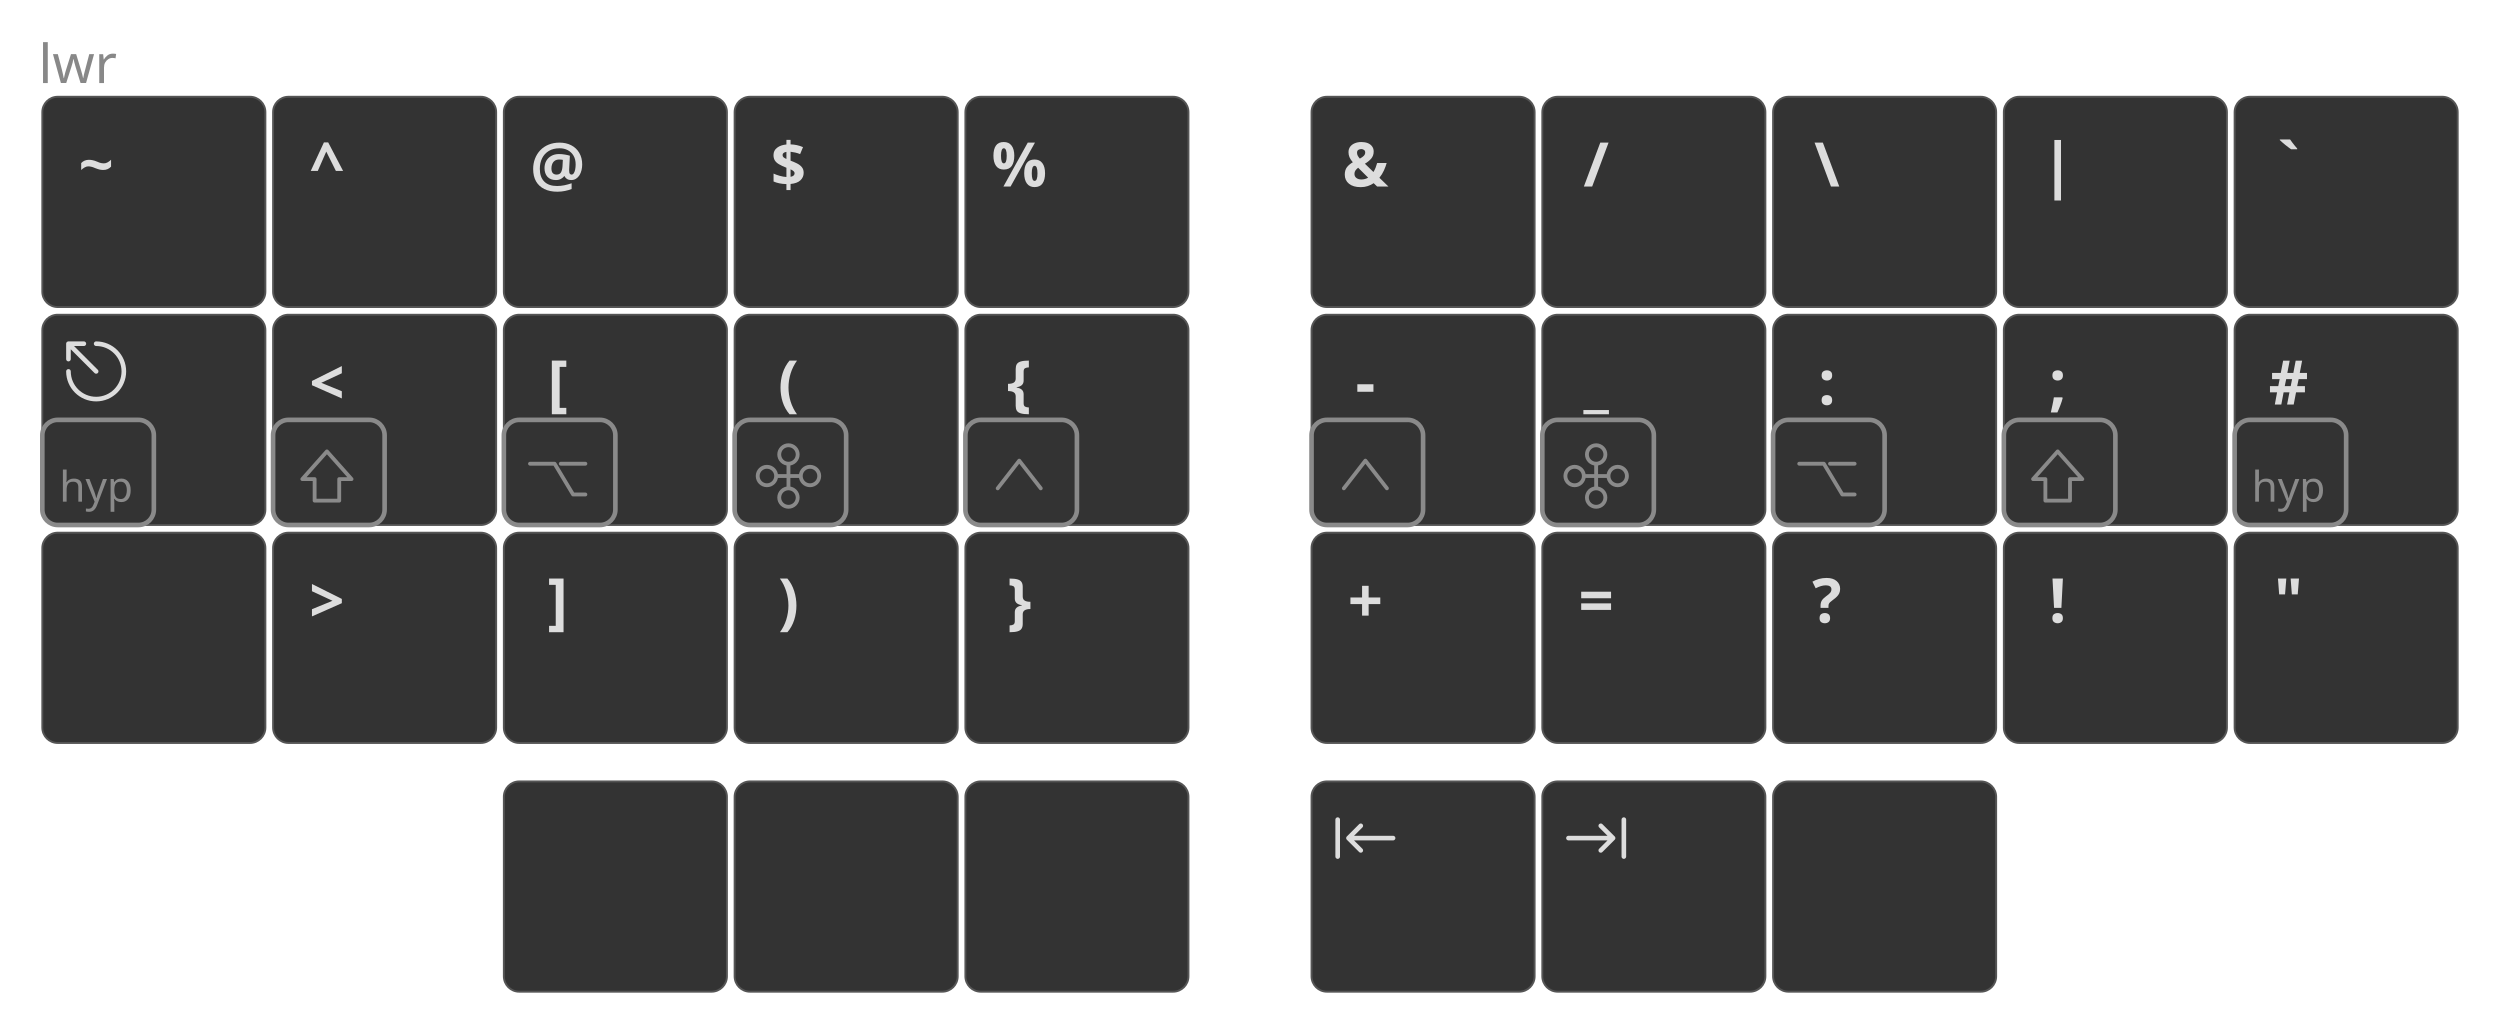
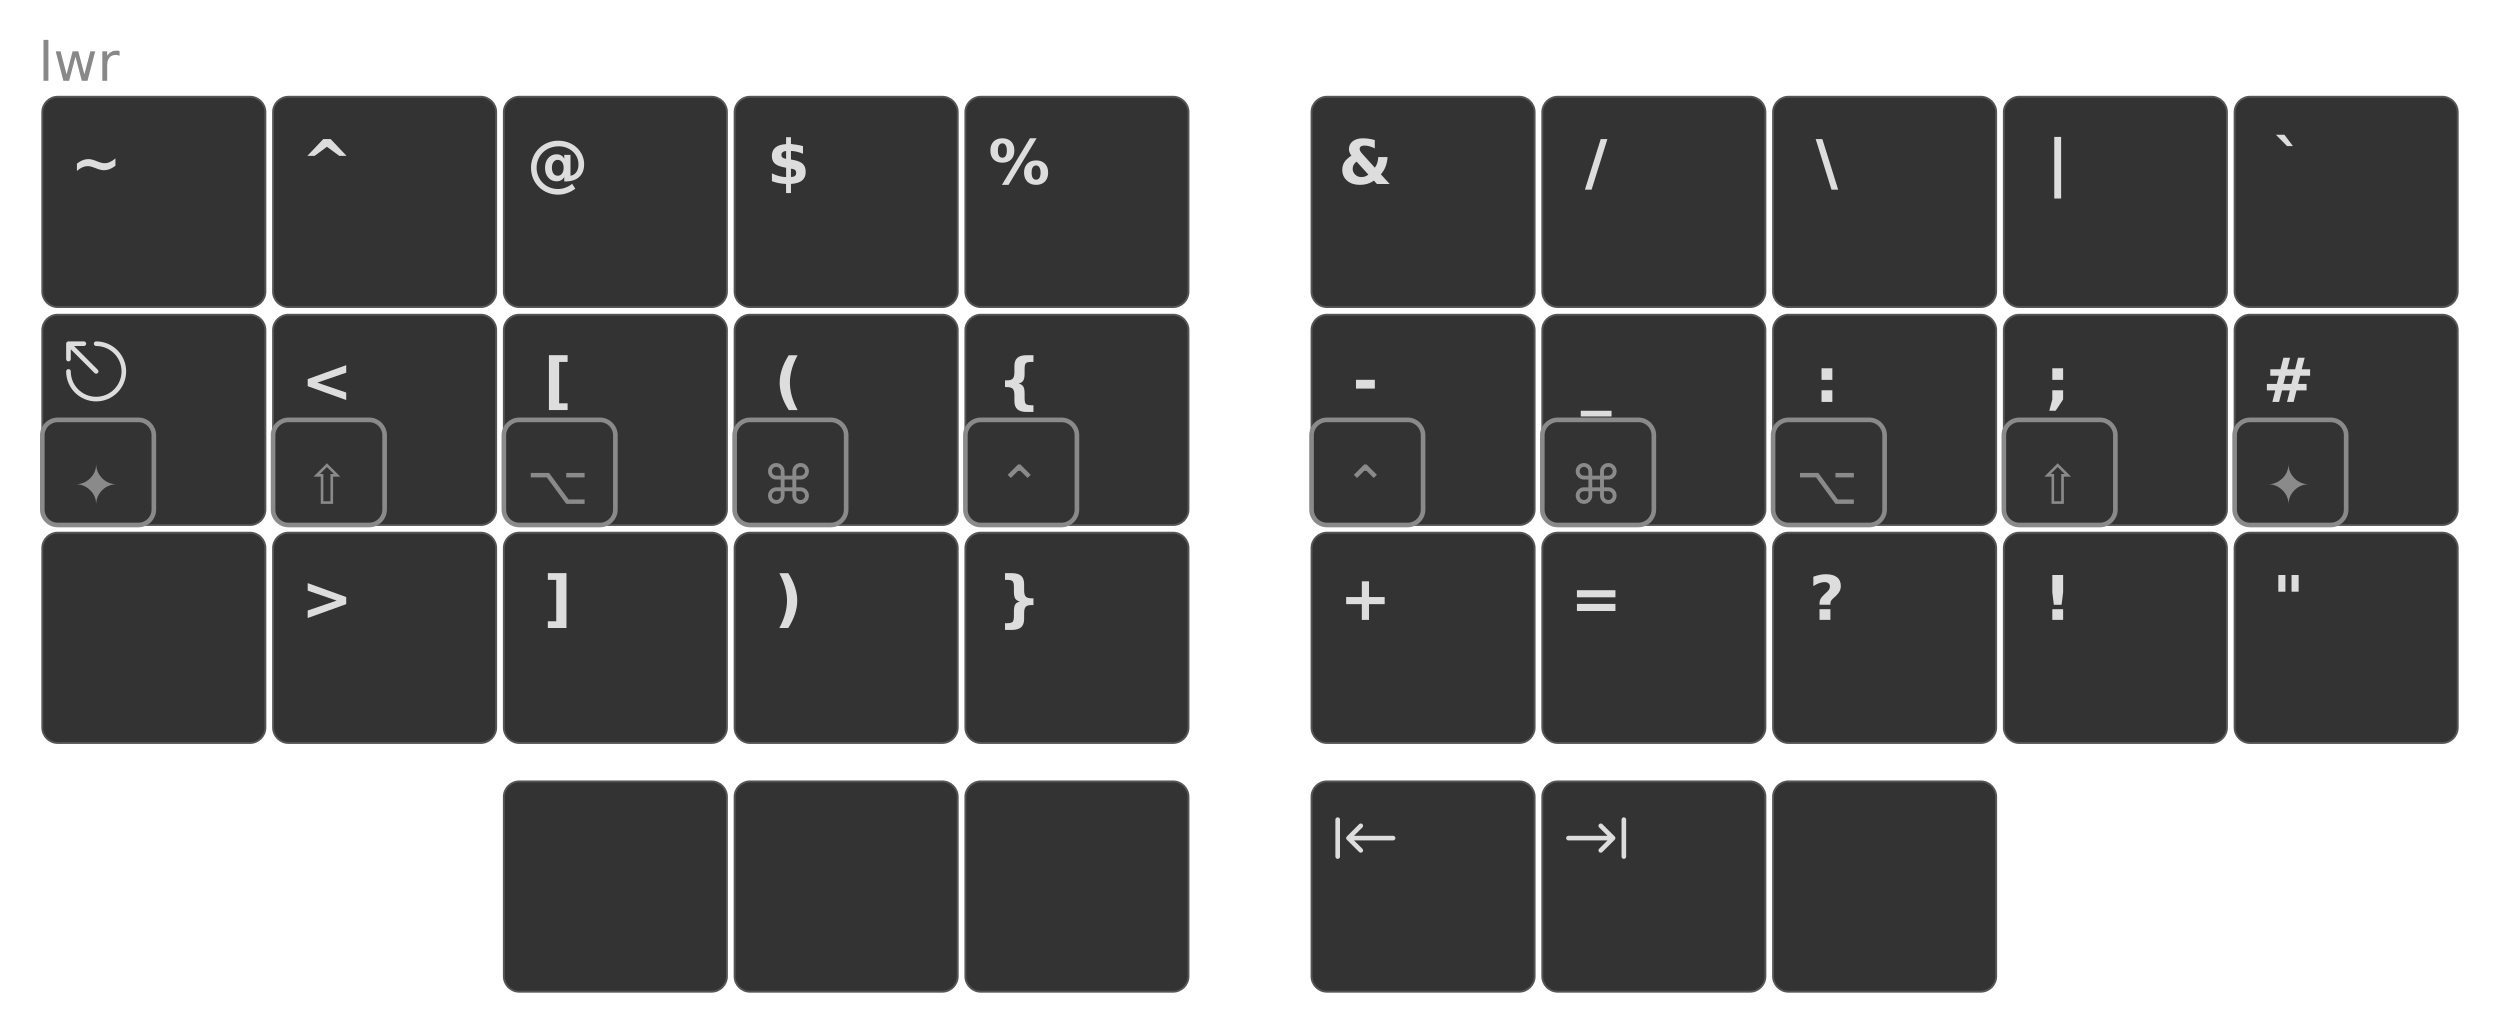
<svg xmlns="http://www.w3.org/2000/svg" class="keymap" width="650" height="267" viewBox="-10 -24 650.0 266.68">
-   <style>svg.keymap { background: #1e1e2e; font-family: sans-serif; }
+   <style>/* Cairo has no font fallback; DejaVu Sans has ⌘ ⌥ ⌃ ⇧ ✦ ⇊ ⇈. */
+     svg.keymap { background: #1e1e2e;
+                  font-family: "DejaVu Sans", "Segoe UI Symbol",
+                               "Apple Symbols", sans-serif; }
    rect.keycap { fill: #333333; stroke: #555555; stroke-width: 0.5px; }
    text { fill: #c8c8c8; text-anchor: middle; dominant-baseline: central; }
    text.base { font-size: 16px; font-weight: 600; fill: #dddddd; }
    text.hold { font-size: 11px; }
    text.sym { font-size: 13px; fill: #9999ff; }
    text.num { font-size: 13px; fill: #ee9944; }
    text.oneshot { font-size: 12px; font-weight: 600; }
    use.glyph { fill: none; stroke: #c8c8c8; stroke-width: 2.5px;
                stroke-linecap: round; stroke-linejoin: round; }
    use.glyph.base { stroke: #dddddd; stroke-width: 3px; }
    use.glyph.sym { stroke: #9999ff; }
    use.glyph.num { stroke: #ee9944; }
    use.glyph.hold.tap-preferred.mod { stroke: #8a8a8a; }
    use.glyph.hold.hold-preferred.mod, use.glyph.oneshot.mod { stroke: #d0d0d0; }
    use.glyph.hold.hold-preferred.sym, use.glyph.oneshot.sym,
    use.glyph.hold.hold-preferred.nav, use.glyph.oneshot.nav { stroke: #1a1a1a; }
    use.glyph.hold.tap-preferred.sym { stroke: #9999ff; }
    use.glyph.hold.tap-preferred.nav { stroke: #ee9944; }
    rect.hold-box { stroke-width: 1.2px; }
    rect.hold-box.tap-preferred.mod { fill: none; stroke: #8a8a8a; }
    rect.hold-box.tap-preferred.sym { fill: none; stroke: #9999ff; }
    rect.hold-box.tap-preferred.nav { fill: none; stroke: #ee9944; }
    rect.hold-box.hold-preferred.mod { fill: #4a4a4a; stroke: #4a4a4a; }
    rect.hold-box.hold-preferred.sym { fill: #6666bb; stroke: #6666bb; }
    rect.hold-box.hold-preferred.nav { fill: #aa7755; stroke: #aa7755; }
    rect.hold-box.oneshot.mod { fill: #4a4a4a; stroke: #4a4a4a; }
    rect.hold-box.oneshot.sym { fill: #6666bb; stroke: #6666bb; }
    rect.hold-box.oneshot.nav { fill: #aa7755; stroke: #aa7755; }
    text.hold.hold-preferred.mod, text.oneshot.mod { fill: #d0d0d0; font-weight: 700; }
    text.hold.hold-preferred.sym, text.oneshot.sym,
    text.hold.hold-preferred.nav, text.oneshot.nav { fill: #1a1a1a; font-weight: 700; }
    text.hold.tap-preferred { fill: #8a8a8a; }
+     text.hold.symbol { font-size: 14px; }
+     text.oneshot.symbol { font-size: 16px; }
    text.title { font-size: 14px; fill: #888888; text-anchor: start; }</style>
  <defs>
    <path id="glyph_backspace" class="symbol" transform="scale(0.4) translate(-24,-30)" d="M22,19l10,10 M22,29l10-10 M6,24l10,13h26v-26h-26z" />
    <path id="glyph_delete-word" class="symbol" transform="scale(0.4) translate(-24,-30)" d="M22,19l10,10 M22,29l10-10 M6,24l10,13h26v-26h-26z M6,17l-6,7,6,7" />
    <path id="glyph_return" class="symbol" transform="scale(0.4) translate(-24,-30)" d="M42,13V27H6 m8-8l-8,8l8,8" />
    <path id="glyph_space" class="symbol" transform="scale(0.4) translate(-24,-30)" d="M42,24V32H6V24" />
    <path id="glyph_escape" class="symbol" transform="scale(0.4) translate(-24,-30)" d="M24,24l-18-18 m0,10v-10h10 M24,6A18,18,0,1,1,6,24" />
    <path id="glyph_up" class="symbol" transform="scale(0.4) translate(-24,-30)" d="M24,42v-36 m-8,6l8-8l8,8" />
    <path id="glyph_down" class="symbol" transform="scale(0.4) translate(-24,-30)" d="M24,6v36 m-8,-6l8,8l8-8" />
    <path id="glyph_left" class="symbol" transform="scale(0.4) translate(-24,-30)" d="M42,24h-36 m6-8l-8,8l8,8" />
    <path id="glyph_right" class="symbol" transform="scale(0.4) translate(-24,-30)" d="M6,24h36 m-6-8l8,8l-8,8" />
    <path id="glyph_tab" class="symbol" transform="scale(0.4) translate(-24,-30)" d="M6,24h27 m-6-8l8,8l-8,8 M42,12V36" />
    <path id="glyph_btab" class="symbol" transform="scale(0.4) translate(-24,-30)" d="M42,24h-27 m6-8l-8,8l8,8 M6,12V36" />
    <path id="glyph_home" class="symbol" transform="scale(0.4) translate(-24,-30)" d="M42,42l-28-28 m0,10v-10h10 m8-8h-26v26" />
    <path id="glyph_end" class="symbol" transform="scale(0.4) translate(-24,-30)" d="M6,6l28,28 m0-10v10h-10 m-8,8h26v-26" />
    <path id="glyph_word-right" class="symbol" transform="scale(0.4) translate(-24,-30)" d="M8,13l10,11-10,11 M24,13l10,11-10,11" />
    <path id="glyph_word-left" class="symbol" transform="scale(0.4) translate(-24,-30)" d="M40,13l-10,11,10,11 M24,13l-10,11,10,11" />
    <path id="glyph_hist-fwd" class="symbol" transform="scale(0.4) translate(-24,-30)" d="M10,32A16,14,0,1,0,36,18 m-2,-8l2,8l-8,2" />
    <path id="glyph_hist-back" class="symbol" transform="scale(0.4) translate(-24,-30)" d="M38,32A16,14,0,1,1,12,18 m2,-8l-2,8l8,2" />
-     <path id="glyph_lwr" class="symbol" transform="scale(0.4) translate(-24,-30)" d="M10,10l14,14 14,-14 M10,24l14,14 14,-14" />
-     <path id="glyph_rse" class="symbol" transform="scale(0.4) translate(-24,-30)" d="M10,24l14,-14 14,14 M10,38l14,-14 14,14" />
-     <path id="glyph_shift" class="symbol" transform="scale(0.4) translate(-24,-30)" d="M24,8 L40,26 H32 V40 H16 V26 H8 Z" />
-     <path id="glyph_ctrl" class="symbol" transform="scale(0.4) translate(-24,-30)" d="M10,32 L24,14 L38,32" />
-     <path id="glyph_alt" class="symbol" transform="scale(0.4) translate(-24,-30)" d="M6,16 H22 L34,36 H42 M26,16 H42" />
-     <path id="glyph_cmd" class="symbol" transform="scale(0.4) translate(-24,-30)" d="M24,17v14 M17,24h14 M24,10m-6,0a6,6 0 1,0 12,0a6,6 0 1,0 -12,0 M24,38m-6,0a6,6 0 1,0 12,0a6,6 0 1,0 -12,0 M10,24m-6,0a6,6 0 1,0 12,0a6,6 0 1,0 -12,0 M38,24m-6,0a6,6 0 1,0 12,0a6,6 0 1,0 -12,0" />
+     <path id="glyph_bluetooth" class="symbol" transform="scale(0.4) translate(-24,-30)" d="M12,16 L36,32 L24,40 L24,8 L36,16 L12,32" />
  </defs>
  <text class="title" x="0" y="-8">lwr</text>
  <g transform="translate(0.00,0.00)">
    <rect class="keycap" x="1.0" y="1.0" width="58.0" height="54.67" rx="4.0" ry="4.0" />
    <text class="base" x="15.0" y="18.134">~</text>
  </g>
  <g transform="translate(60.00,0.00)">
    <rect class="keycap" x="1.0" y="1.0" width="58.0" height="54.67" rx="4.0" ry="4.0" />
    <text class="base" x="15.0" y="18.134">^</text>
  </g>
  <g transform="translate(120.00,0.00)">
    <rect class="keycap" x="1.0" y="1.0" width="58.0" height="54.67" rx="4.0" ry="4.0" />
    <text class="base" x="15.0" y="18.134">@</text>
  </g>
  <g transform="translate(180.00,0.00)">
    <rect class="keycap" x="1.0" y="1.0" width="58.0" height="54.67" rx="4.0" ry="4.0" />
    <text class="base" x="15.0" y="18.134">$</text>
  </g>
  <g transform="translate(240.00,0.00)">
    <rect class="keycap" x="1.0" y="1.0" width="58.0" height="54.67" rx="4.0" ry="4.0" />
    <text class="base" x="15.0" y="18.134">%</text>
  </g>
  <g transform="translate(330.00,0.00)">
    <rect class="keycap" x="1.0" y="1.0" width="58.0" height="54.67" rx="4.0" ry="4.0" />
    <text class="base" x="15.0" y="18.134">&amp;</text>
  </g>
  <g transform="translate(390.00,0.00)">
    <rect class="keycap" x="1.0" y="1.0" width="58.0" height="54.67" rx="4.0" ry="4.0" />
    <text class="base" x="15.0" y="18.134">/</text>
  </g>
  <g transform="translate(450.00,0.00)">
    <rect class="keycap" x="1.0" y="1.0" width="58.0" height="54.67" rx="4.0" ry="4.0" />
    <text class="base" x="15.0" y="18.134">\</text>
  </g>
  <g transform="translate(510.00,0.00)">
    <rect class="keycap" x="1.0" y="1.0" width="58.0" height="54.67" rx="4.0" ry="4.0" />
    <text class="base" x="15.0" y="18.134">|</text>
  </g>
  <g transform="translate(570.00,0.00)">
    <rect class="keycap" x="1.0" y="1.0" width="58.0" height="54.67" rx="4.0" ry="4.0" />
    <text class="base" x="15.0" y="18.134">`</text>
  </g>
  <g transform="translate(0.00,56.67)">
    <rect class="keycap" x="1.0" y="1.0" width="58.0" height="54.67" rx="4.0" ry="4.0" />
    <rect class="hold-box tap-preferred mod" x="1.0" y="28.335" width="29.0" height="27.335" rx="4.0" ry="4.0" />
    <use class="glyph base" href="#glyph_escape" x="15.0" y="18.134" />
-     <text class="hold tap-preferred mod" x="15.0" y="45.336">hyp</text>
+     <text class="hold tap-preferred mod symbol" x="15.0" y="45.336">✦</text>
  </g>
  <g transform="translate(60.00,56.67)">
    <rect class="keycap" x="1.0" y="1.0" width="58.0" height="54.67" rx="4.0" ry="4.0" />
    <rect class="hold-box tap-preferred mod" x="1.0" y="28.335" width="29.0" height="27.335" rx="4.0" ry="4.0" />
    <text class="base" x="15.0" y="18.134">&lt;</text>
-     <use class="glyph hold tap-preferred mod" href="#glyph_shift" x="15.0" y="45.336" />
+     <text class="hold tap-preferred mod symbol" x="15.0" y="45.336">⇧</text>
  </g>
  <g transform="translate(120.00,56.67)">
    <rect class="keycap" x="1.0" y="1.0" width="58.0" height="54.67" rx="4.0" ry="4.0" />
    <rect class="hold-box tap-preferred mod" x="1.0" y="28.335" width="29.0" height="27.335" rx="4.0" ry="4.0" />
    <text class="base" x="15.0" y="18.134">[</text>
-     <use class="glyph hold tap-preferred mod" href="#glyph_alt" x="15.0" y="45.336" />
+     <text class="hold tap-preferred mod symbol" x="15.0" y="45.336">⌥</text>
  </g>
  <g transform="translate(180.00,56.67)">
    <rect class="keycap" x="1.0" y="1.0" width="58.0" height="54.67" rx="4.0" ry="4.0" />
    <rect class="hold-box tap-preferred mod" x="1.0" y="28.335" width="29.0" height="27.335" rx="4.0" ry="4.0" />
    <text class="base" x="15.0" y="18.134">(</text>
-     <use class="glyph hold tap-preferred mod" href="#glyph_cmd" x="15.0" y="45.336" />
+     <text class="hold tap-preferred mod symbol" x="15.0" y="45.336">⌘</text>
  </g>
  <g transform="translate(240.00,56.67)">
    <rect class="keycap" x="1.0" y="1.0" width="58.0" height="54.67" rx="4.0" ry="4.0" />
    <rect class="hold-box tap-preferred mod" x="1.0" y="28.335" width="29.0" height="27.335" rx="4.0" ry="4.0" />
    <text class="base" x="15.0" y="18.134">{</text>
-     <use class="glyph hold tap-preferred mod" href="#glyph_ctrl" x="15.0" y="45.336" />
+     <text class="hold tap-preferred mod symbol" x="15.0" y="45.336">⌃</text>
  </g>
  <g transform="translate(330.00,56.67)">
    <rect class="keycap" x="1.0" y="1.0" width="58.0" height="54.67" rx="4.0" ry="4.0" />
    <rect class="hold-box tap-preferred mod" x="1.0" y="28.335" width="29.0" height="27.335" rx="4.0" ry="4.0" />
    <text class="base" x="15.0" y="18.134">-</text>
-     <use class="glyph hold tap-preferred mod" href="#glyph_ctrl" x="15.0" y="45.336" />
+     <text class="hold tap-preferred mod symbol" x="15.0" y="45.336">⌃</text>
  </g>
  <g transform="translate(390.00,56.67)">
    <rect class="keycap" x="1.0" y="1.0" width="58.0" height="54.67" rx="4.0" ry="4.0" />
    <rect class="hold-box tap-preferred mod" x="1.0" y="28.335" width="29.0" height="27.335" rx="4.0" ry="4.0" />
    <text class="base" x="15.0" y="18.134">_</text>
-     <use class="glyph hold tap-preferred mod" href="#glyph_cmd" x="15.0" y="45.336" />
+     <text class="hold tap-preferred mod symbol" x="15.0" y="45.336">⌘</text>
  </g>
  <g transform="translate(450.00,56.67)">
    <rect class="keycap" x="1.0" y="1.0" width="58.0" height="54.67" rx="4.0" ry="4.0" />
    <rect class="hold-box tap-preferred mod" x="1.0" y="28.335" width="29.0" height="27.335" rx="4.0" ry="4.0" />
    <text class="base" x="15.0" y="18.134">:</text>
-     <use class="glyph hold tap-preferred mod" href="#glyph_alt" x="15.0" y="45.336" />
+     <text class="hold tap-preferred mod symbol" x="15.0" y="45.336">⌥</text>
  </g>
  <g transform="translate(510.00,56.67)">
    <rect class="keycap" x="1.0" y="1.0" width="58.0" height="54.67" rx="4.0" ry="4.0" />
    <rect class="hold-box tap-preferred mod" x="1.0" y="28.335" width="29.0" height="27.335" rx="4.0" ry="4.0" />
    <text class="base" x="15.0" y="18.134">;</text>
-     <use class="glyph hold tap-preferred mod" href="#glyph_shift" x="15.0" y="45.336" />
+     <text class="hold tap-preferred mod symbol" x="15.0" y="45.336">⇧</text>
  </g>
  <g transform="translate(570.00,56.67)">
    <rect class="keycap" x="1.0" y="1.0" width="58.0" height="54.67" rx="4.0" ry="4.0" />
    <rect class="hold-box tap-preferred mod" x="1.0" y="28.335" width="29.0" height="27.335" rx="4.0" ry="4.0" />
    <text class="base" x="15.0" y="18.134">#</text>
-     <text class="hold tap-preferred mod" x="15.0" y="45.336">hyp</text>
+     <text class="hold tap-preferred mod symbol" x="15.0" y="45.336">✦</text>
  </g>
  <g transform="translate(0.00,113.34)">
    <rect class="keycap" x="1.0" y="1.0" width="58.0" height="54.67" rx="4.0" ry="4.0" />
  </g>
  <g transform="translate(60.00,113.34)">
    <rect class="keycap" x="1.0" y="1.0" width="58.0" height="54.67" rx="4.0" ry="4.0" />
    <text class="base" x="15.0" y="18.134">&gt;</text>
  </g>
  <g transform="translate(120.00,113.34)">
    <rect class="keycap" x="1.0" y="1.0" width="58.0" height="54.67" rx="4.0" ry="4.0" />
    <text class="base" x="15.0" y="18.134">]</text>
  </g>
  <g transform="translate(180.00,113.34)">
    <rect class="keycap" x="1.0" y="1.0" width="58.0" height="54.67" rx="4.0" ry="4.0" />
    <text class="base" x="15.0" y="18.134">)</text>
  </g>
  <g transform="translate(240.00,113.34)">
    <rect class="keycap" x="1.0" y="1.0" width="58.0" height="54.67" rx="4.0" ry="4.0" />
    <text class="base" x="15.0" y="18.134">}</text>
  </g>
  <g transform="translate(330.00,113.34)">
    <rect class="keycap" x="1.0" y="1.0" width="58.0" height="54.67" rx="4.0" ry="4.0" />
    <text class="base" x="15.0" y="18.134">+</text>
  </g>
  <g transform="translate(390.00,113.34)">
    <rect class="keycap" x="1.0" y="1.0" width="58.0" height="54.67" rx="4.0" ry="4.0" />
    <text class="base" x="15.0" y="18.134">=</text>
  </g>
  <g transform="translate(450.00,113.34)">
    <rect class="keycap" x="1.0" y="1.0" width="58.0" height="54.67" rx="4.0" ry="4.0" />
    <text class="base" x="15.0" y="18.134">?</text>
  </g>
  <g transform="translate(510.00,113.34)">
    <rect class="keycap" x="1.0" y="1.0" width="58.0" height="54.67" rx="4.0" ry="4.0" />
    <text class="base" x="15.0" y="18.134">!</text>
  </g>
  <g transform="translate(570.00,113.34)">
    <rect class="keycap" x="1.0" y="1.0" width="58.0" height="54.67" rx="4.0" ry="4.0" />
    <text class="base" x="15.0" y="18.134">"</text>
  </g>
  <g transform="translate(120.00,178.01)">
    <rect class="keycap" x="1.0" y="1.0" width="58.0" height="54.67" rx="4.0" ry="4.0" />
  </g>
  <g transform="translate(180.00,178.01)">
    <rect class="keycap" x="1.0" y="1.0" width="58.0" height="54.67" rx="4.0" ry="4.0" />
  </g>
  <g transform="translate(240.00,178.01)">
    <rect class="keycap" x="1.0" y="1.0" width="58.0" height="54.67" rx="4.0" ry="4.0" />
  </g>
  <g transform="translate(330.00,178.01)">
    <rect class="keycap" x="1.0" y="1.0" width="58.0" height="54.67" rx="4.0" ry="4.0" />
    <use class="glyph base" href="#glyph_btab" x="15.0" y="18.134" />
  </g>
  <g transform="translate(390.00,178.01)">
    <rect class="keycap" x="1.0" y="1.0" width="58.0" height="54.67" rx="4.0" ry="4.0" />
    <use class="glyph base" href="#glyph_tab" x="15.0" y="18.134" />
  </g>
  <g transform="translate(450.00,178.01)">
    <rect class="keycap" x="1.0" y="1.0" width="58.0" height="54.67" rx="4.0" ry="4.0" />
  </g>
</svg>
